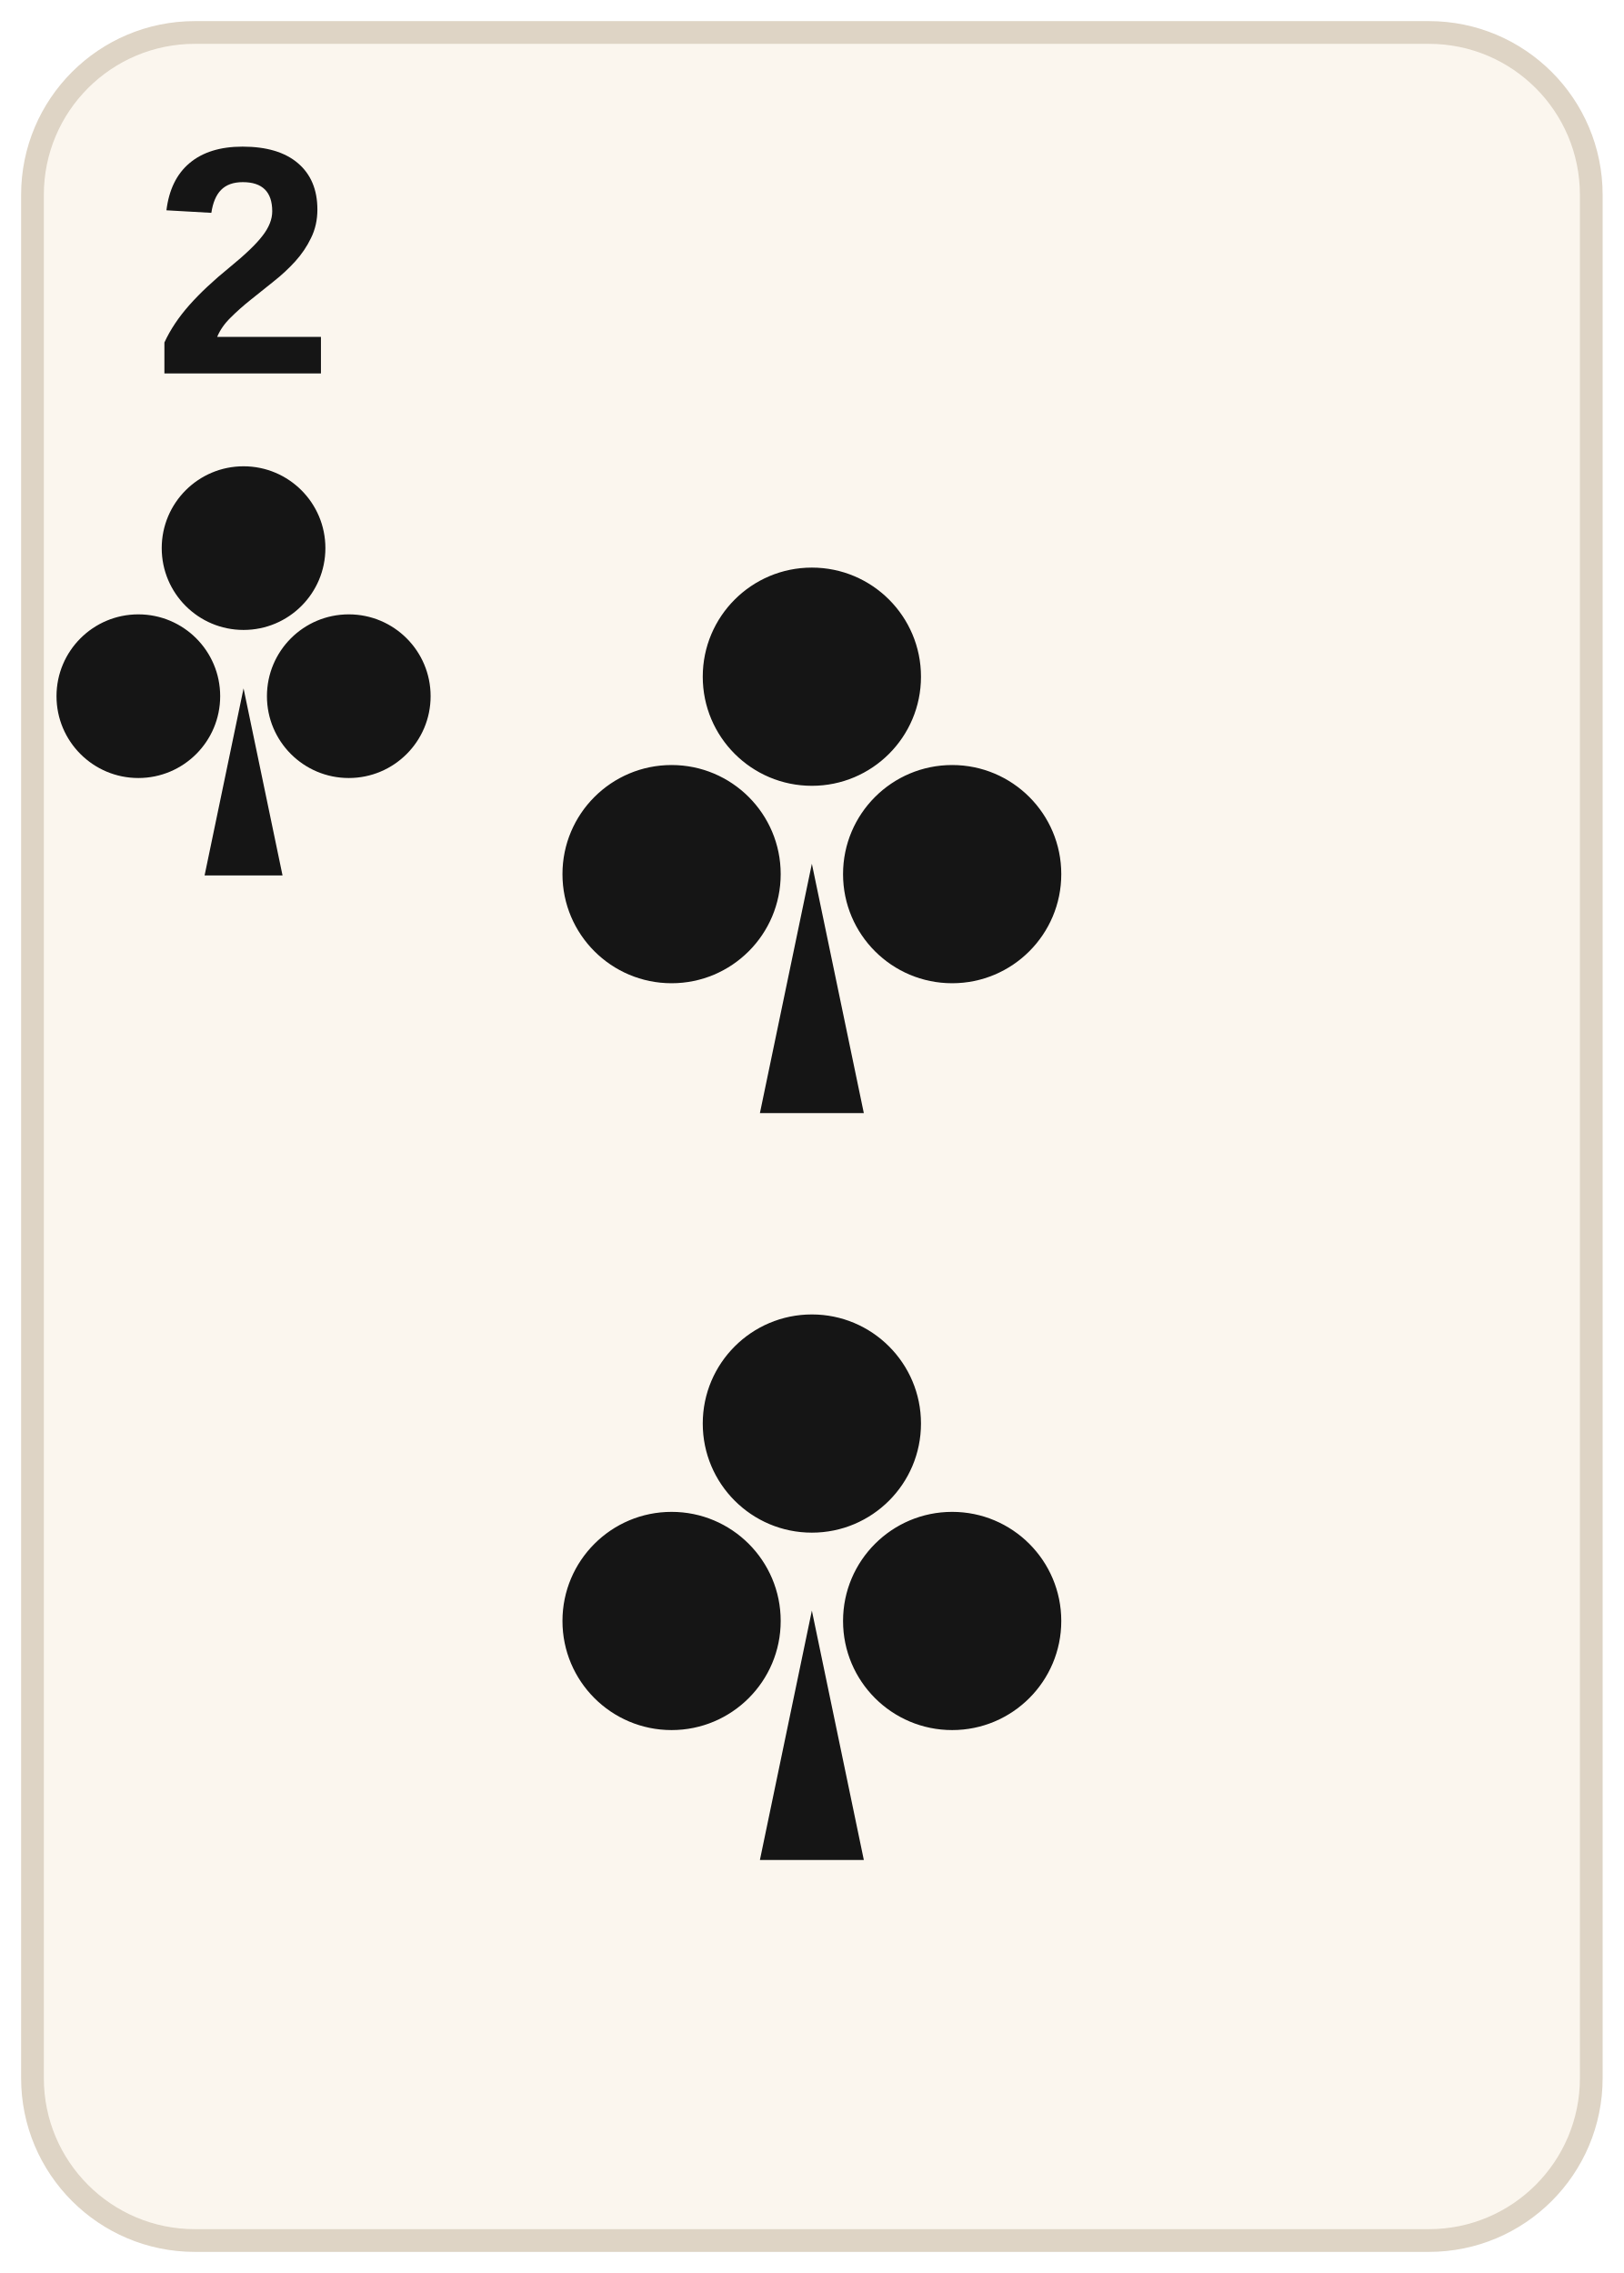
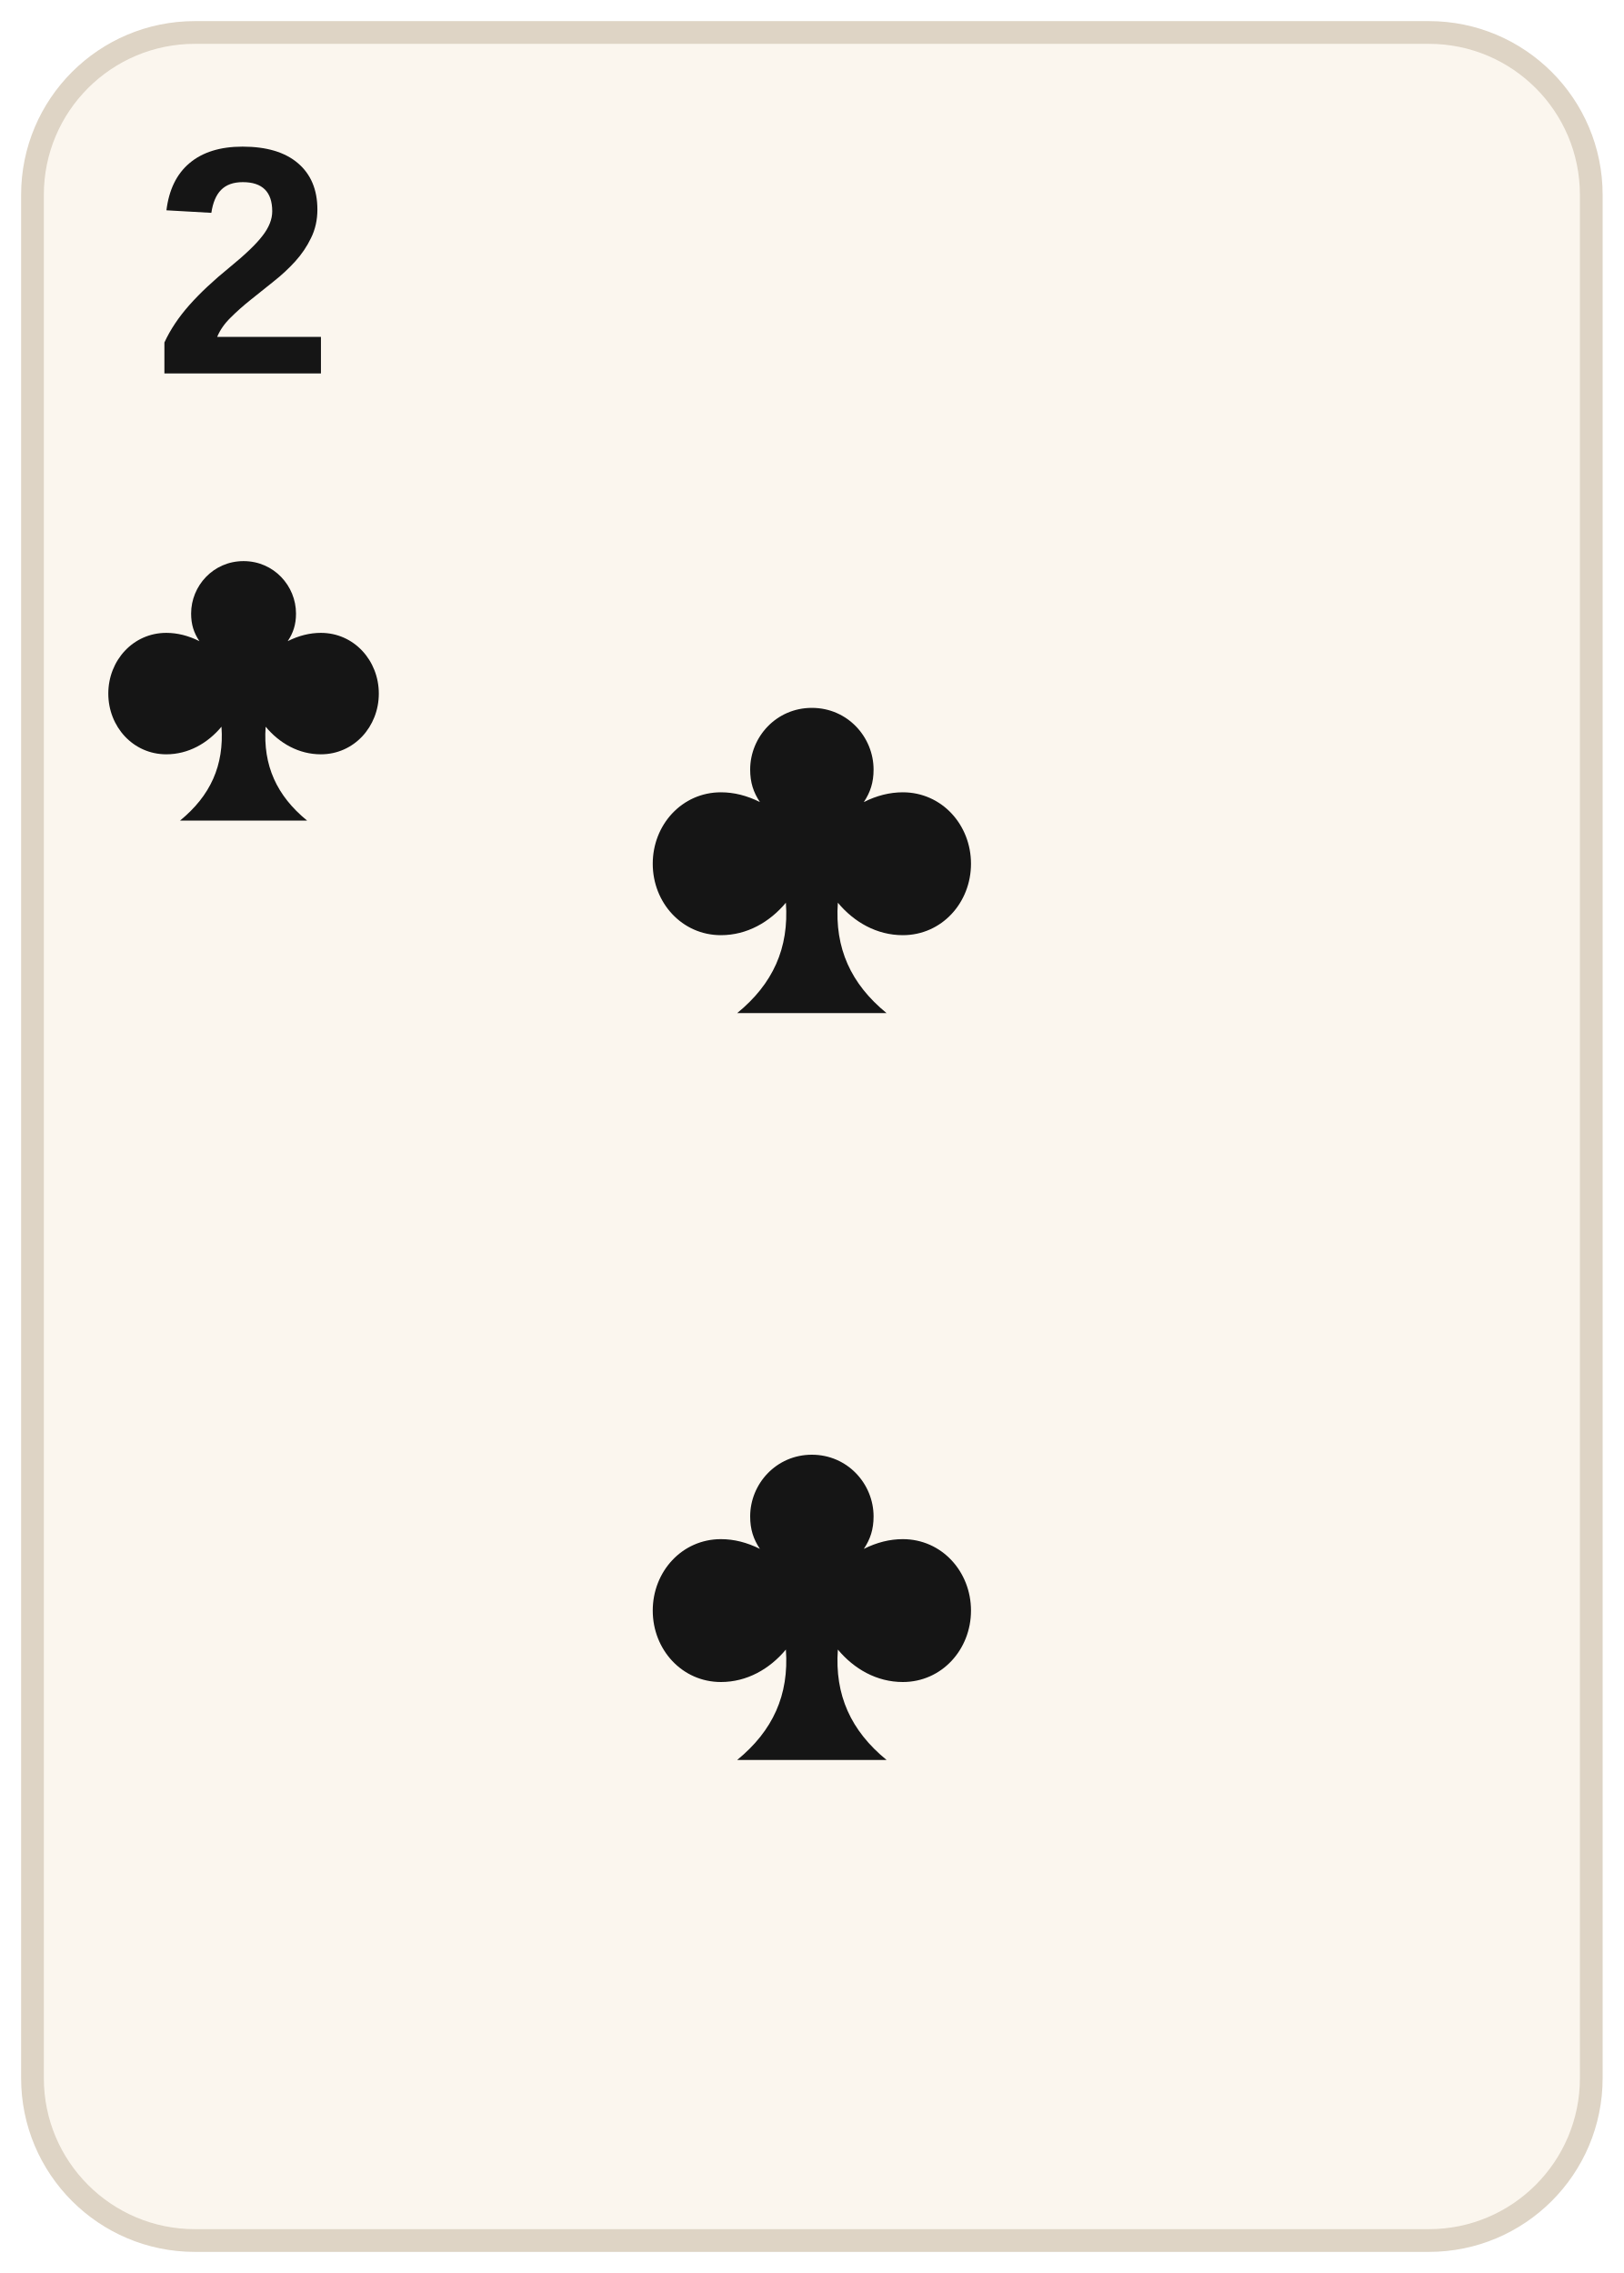
<svg xmlns="http://www.w3.org/2000/svg" viewBox="0 0 100 140" role="img" aria-label="2 of Clubs">
  <rect x="2" y="2" width="96" height="136" rx="10" fill="#fbf6ee" stroke="#ded4c5" stroke-width="1.4" />
  <g font-family="Haskoy,-apple-system,BlinkMacSystemFont,'Segoe UI',Arial,sans-serif">
    <text x="15" y="23" fill="#151515" font-size="20" font-weight="700" text-anchor="middle">2</text>
-     <g fill="#151515" transform="translate(15 40) scale(0.24)">
-       <path d="M-21-26a21 21 0 1 0 42 0 21 21 0 1 0-42 0ZM-48 12a21 21 0 1 0 42 0 21 21 0 1 0-42 0ZM6 12a21 21 0 1 0 42 0 21 21 0 1 0-42 0ZM0 10 10 58H-10Z" />
+     <g fill="#151515" transform="translate(15 40) scale(0.17)">
+       <path d="M0-32C-11-32-19-23-19-13c0 4 1 7 3 10-4-2-8-3-12-3-12 0-21 10-21 22s9 22 21 22c8 0 15-4 20-10 1 14-4 25-15 34h46C12 53 7 42 8 28c5 6 12 10 20 10 12 0 21-10 21-22S40-6 28-6c-4 0-8 1-12 3 2-3 3-6 3-10 0-10-8-19-19-19Z" />
    </g>
  </g>
  <g>
-     <g fill="#151515" transform="translate(50 50) scale(0.32)">
-       <path d="M-21-26a21 21 0 1 0 42 0 21 21 0 1 0-42 0ZM-48 12a21 21 0 1 0 42 0 21 21 0 1 0-42 0ZM6 12a21 21 0 1 0 42 0 21 21 0 1 0-42 0ZM0 10 10 58H-10Z" />
+     <g fill="#151515" transform="translate(50 50) scale(0.2)">
+       <path d="M0-32C-11-32-19-23-19-13c0 4 1 7 3 10-4-2-8-3-12-3-12 0-21 10-21 22s9 22 21 22c8 0 15-4 20-10 1 14-4 25-15 34h46C12 53 7 42 8 28c5 6 12 10 20 10 12 0 21-10 21-22S40-6 28-6c-4 0-8 1-12 3 2-3 3-6 3-10 0-10-8-19-19-19Z" />
    </g>
-     <g fill="#151515" transform="translate(50 96) scale(0.32)">
-       <path d="M-21-26a21 21 0 1 0 42 0 21 21 0 1 0-42 0ZM-48 12a21 21 0 1 0 42 0 21 21 0 1 0-42 0ZM6 12a21 21 0 1 0 42 0 21 21 0 1 0-42 0ZM0 10 10 58H-10Z" />
+     <g fill="#151515" transform="translate(50 96) scale(0.2)">
+       <path d="M0-32C-11-32-19-23-19-13c0 4 1 7 3 10-4-2-8-3-12-3-12 0-21 10-21 22s9 22 21 22c8 0 15-4 20-10 1 14-4 25-15 34h46C12 53 7 42 8 28c5 6 12 10 20 10 12 0 21-10 21-22S40-6 28-6c-4 0-8 1-12 3 2-3 3-6 3-10 0-10-8-19-19-19Z" />
    </g>
  </g>
</svg>
